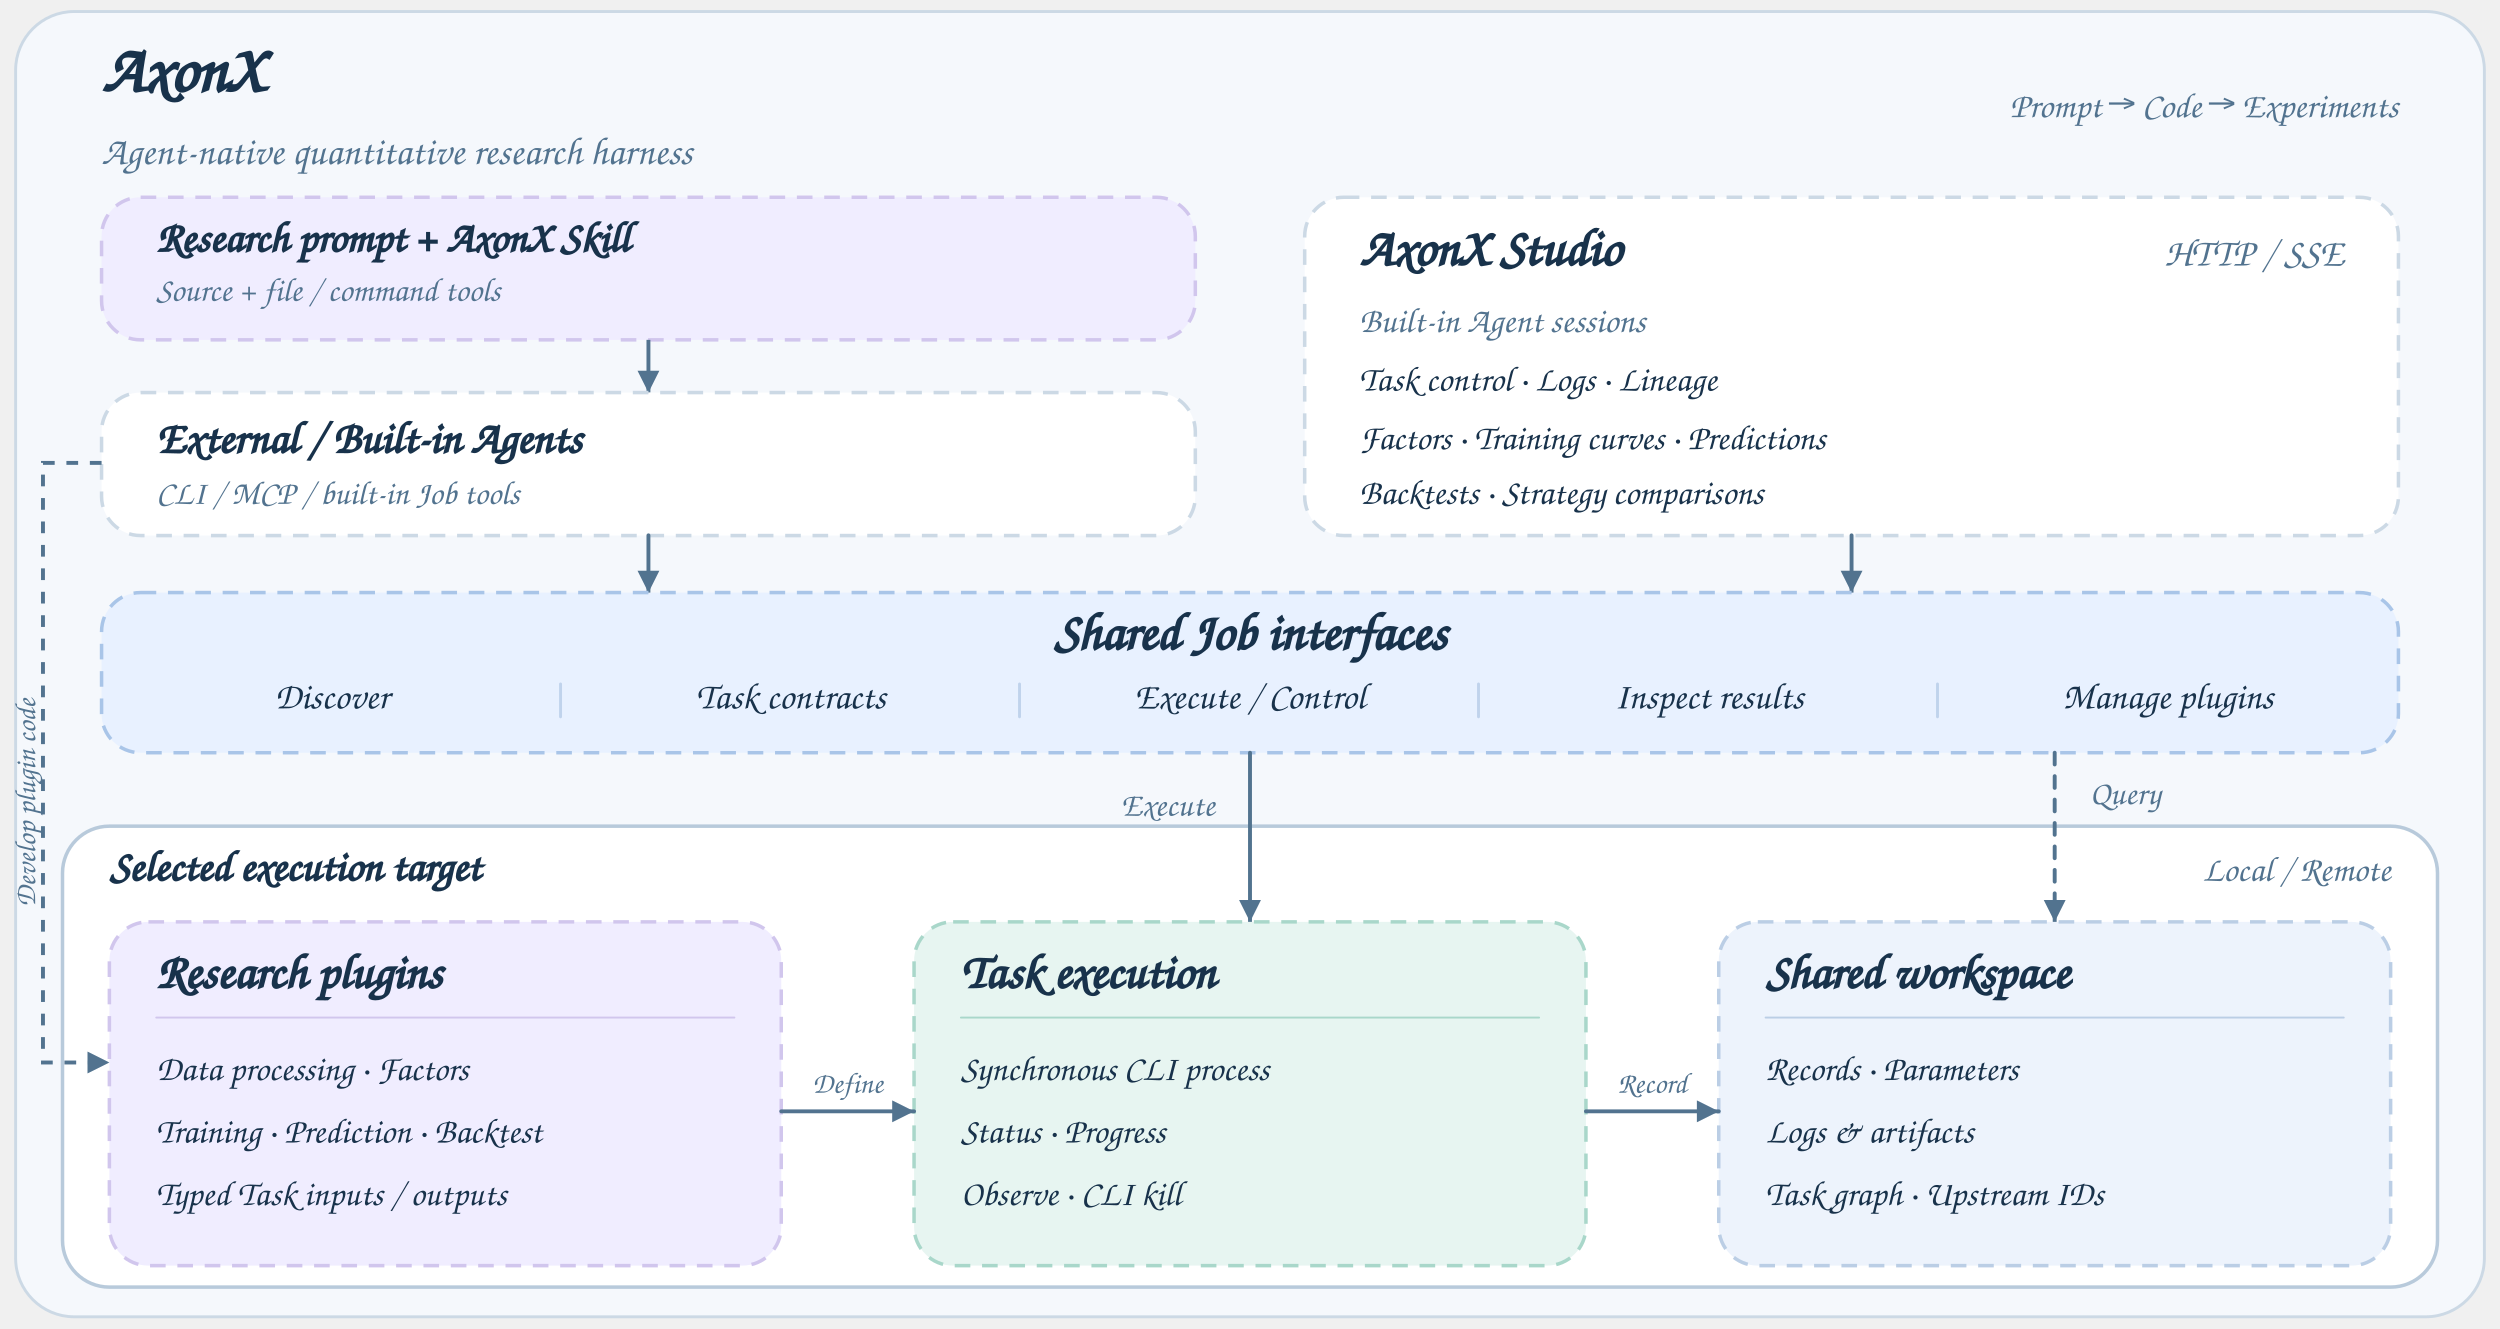
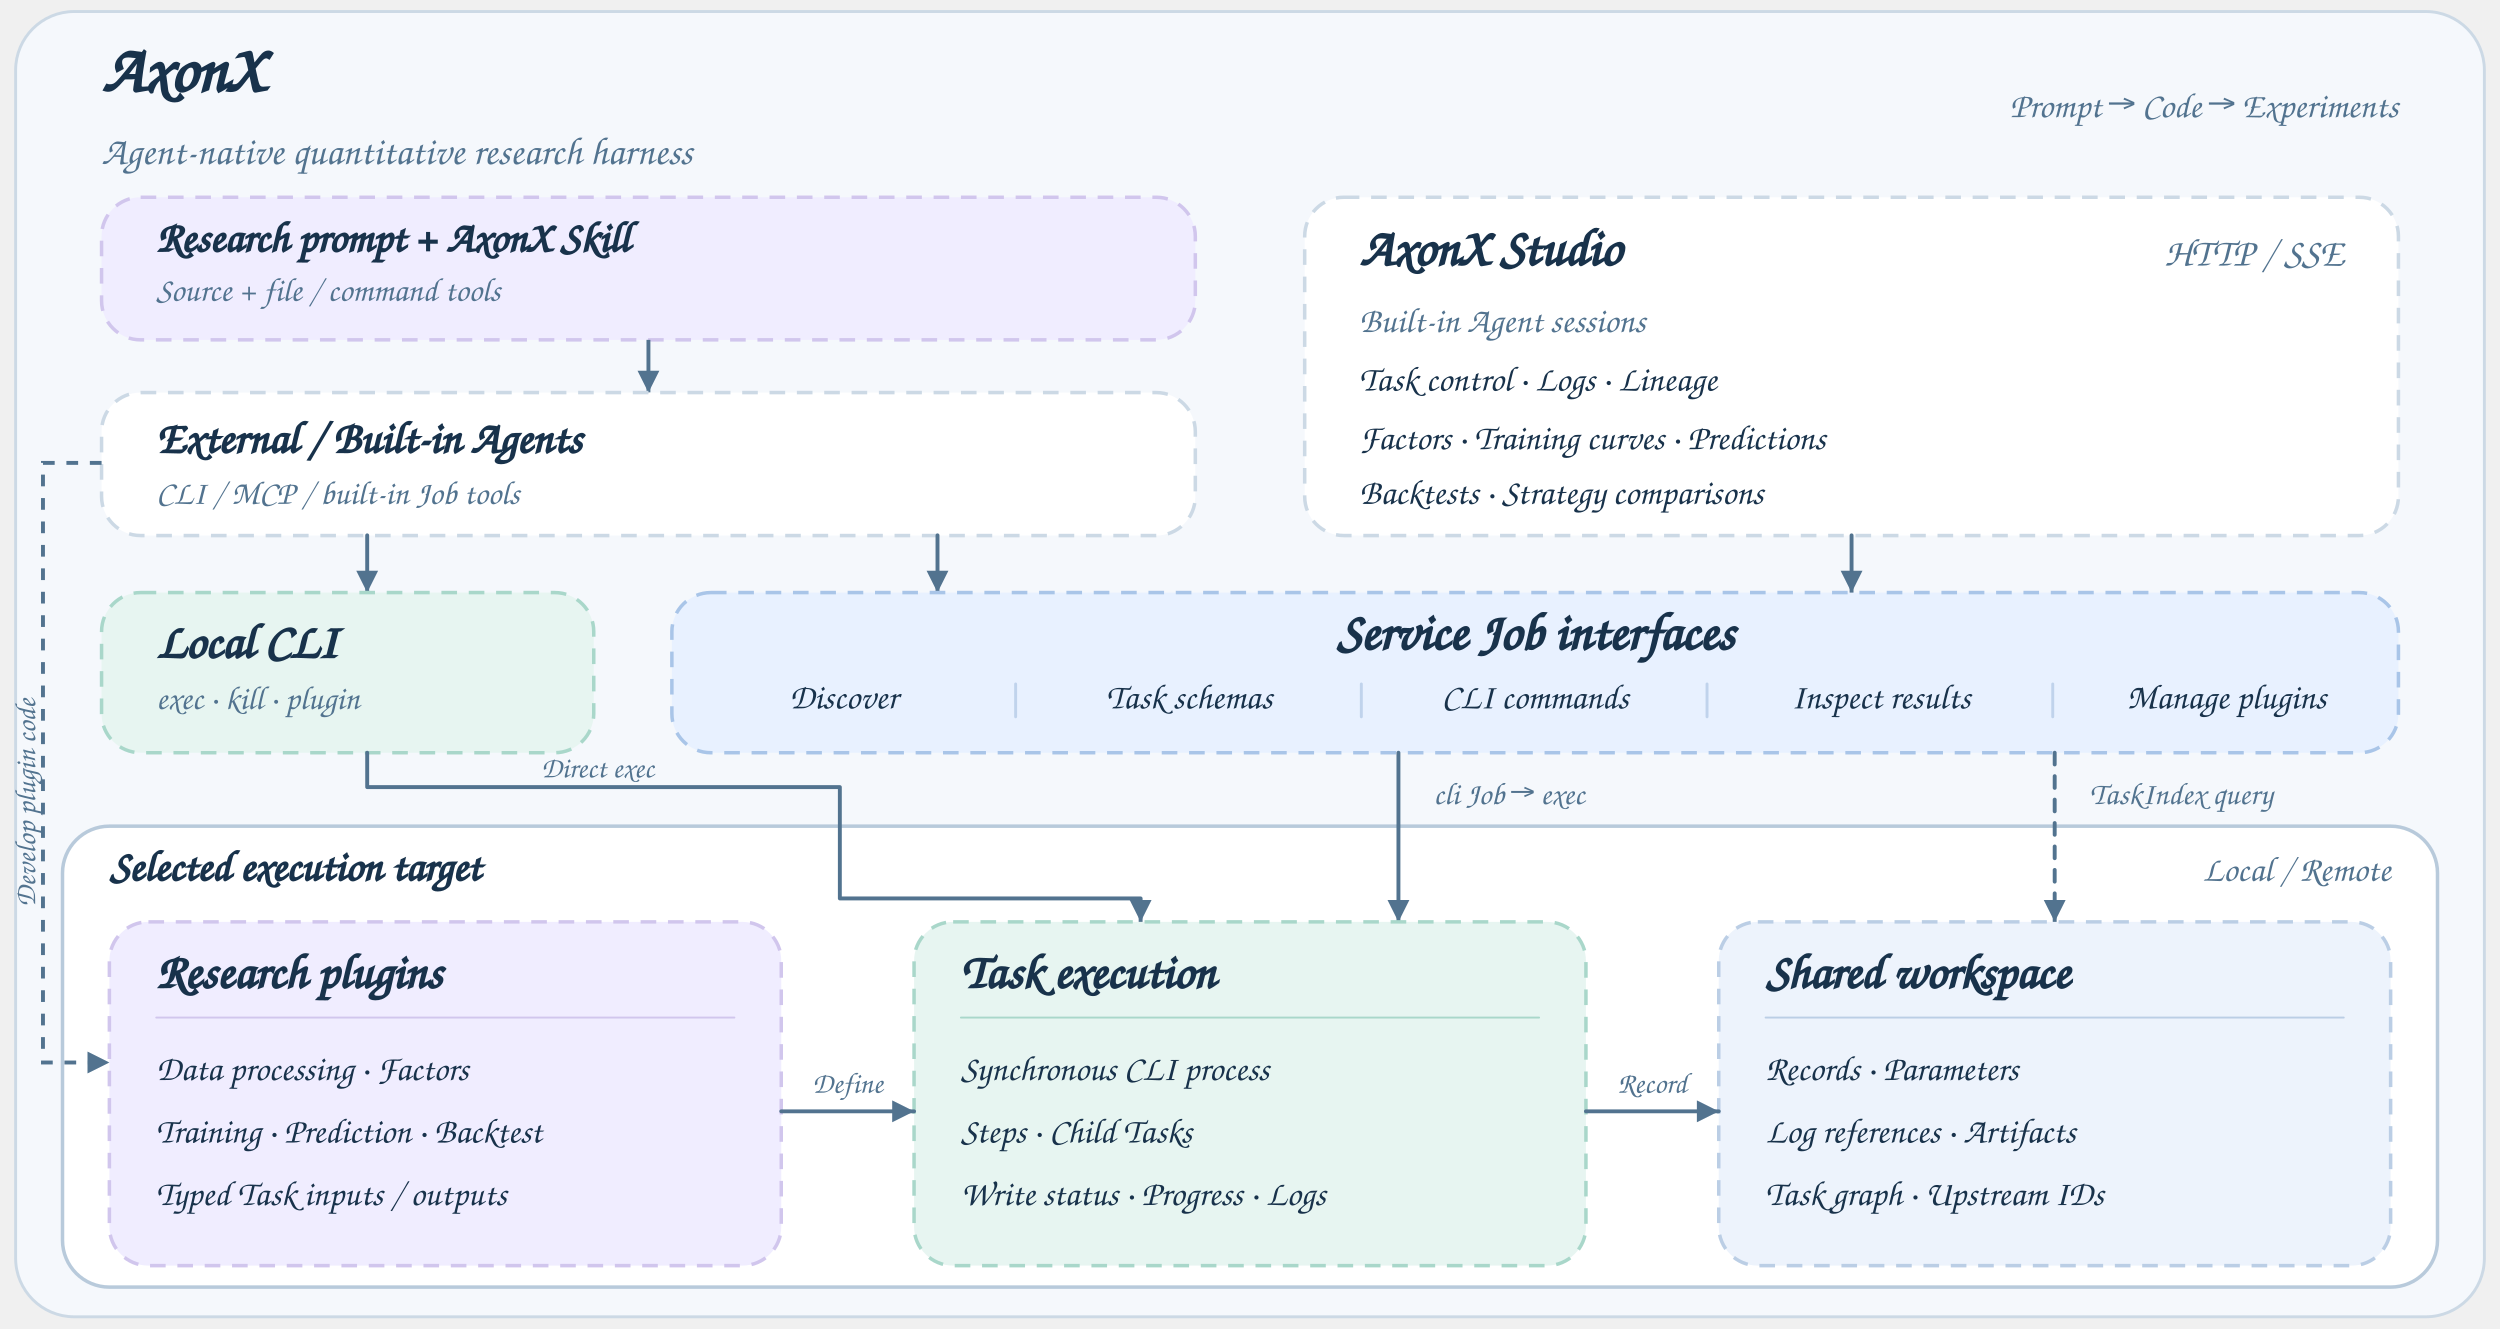
<svg xmlns="http://www.w3.org/2000/svg" width="1280" height="680" viewBox="0 0 1280 680" role="img" aria-labelledby="title desc">
  <defs>
    <marker id="arrow" viewBox="0 0 10 10" refX="9" refY="5" markerWidth="7" markerHeight="7" orient="auto">
      <path d="M 1 1 L 9 5 L 1 9 Z" fill="#52738f" />
    </marker>
  </defs>
  <rect x="8" y="5.9" width="1264" height="668.3" rx="30" fill="#f5f8fc" stroke="#ccd9e5" stroke-width="1.5" />
  <g font-family="'Comic Sans MS', 'Chalkboard SE', 'Comic Neue', cursive" fill="#18324b" data-diagram-content="true">
    <text x="52" y="47" font-size="34" font-weight="700" text-anchor="start" fill="#18324b">AxonX</text>
    <text x="52" y="84" font-size="20" font-weight="400" text-anchor="start" fill="#52738f">Agent-native quantitative research harness</text>
    <text x="1228" y="60.0" font-size="18" font-weight="400" text-anchor="end" fill="#52738f">Prompt → Code → Experiments</text>
    <rect x="52" y="101" width="560" height="73" rx="20" fill="#f0edff" stroke="#d1c6ed" stroke-width="1.8" stroke-dasharray="8 6" />
    <text x="80" y="129" font-size="22" font-weight="700">Research prompt + AxonX Skill</text>
    <text x="80" y="154" font-size="17" fill="#52738f">Source + file / command tools</text>
    <path d="M 332 174 V 201" fill="none" stroke="#52738f" stroke-width="2" marker-end="url(#arrow)" />
    <g transform="translate(0 100)">
      <rect x="52" y="101.0" width="560" height="73.2" rx="20" fill="#ffffff" stroke="#ccd9e5" stroke-width="1.8" stroke-dasharray="8 6" />
      <text x="80" y="132" font-size="23" font-weight="700" text-anchor="start" fill="#18324b">External / Built-in Agents</text>
      <text x="80" y="158" font-size="17" font-weight="400" text-anchor="start" fill="#52738f">CLI / MCP / built-in Job tools</text>
      <rect x="668" y="1" width="560" height="173.2" rx="20" fill="#ffffff" stroke="#ccd9e5" stroke-width="1.8" stroke-dasharray="8 6" />
      <text x="696" y="36" font-size="27" font-weight="700" text-anchor="start" fill="#18324b">AxonX Studio</text>
      <text x="1200" y="36" font-size="20" font-weight="400" text-anchor="end" fill="#52738f">HTTP / SSE</text>
      <text x="696" y="70" font-size="18" fill="#52738f">Built-in Agent sessions</text>
      <text x="696" y="100" font-size="18" fill="#18324b">Task control · Logs · Lineage</text>
      <text x="696" y="130" font-size="18" fill="#18324b">Factors · Training curves · Predictions</text>
      <text x="696" y="158" font-size="18" fill="#18324b">Backtests · Strategy comparisons</text>
-       <path d="M 332 174.1 V 203.4" fill="none" stroke="#52738f" stroke-width="2" stroke-linecap="round" stroke-linejoin="round" marker-end="url(#arrow)" />
+       <path d="M 188 174.1 V 203.4" fill="none" stroke="#52738f" stroke-width="2" stroke-linecap="round" stroke-linejoin="round" marker-end="url(#arrow)" />
+       <path d="M 480 174.1 V 203.4" fill="none" stroke="#52738f" stroke-width="2" stroke-linecap="round" stroke-linejoin="round" marker-end="url(#arrow)" />
      <path d="M 948 174.1 V 203.4" fill="none" stroke="#52738f" stroke-width="2" stroke-linecap="round" stroke-linejoin="round" marker-end="url(#arrow)" />
-       <rect x="52" y="203.4" width="1176" height="82.0" rx="20" fill="#e8f1ff" stroke="#a9c5e8" stroke-width="1.8" stroke-dasharray="8 6" />
-       <text x="640" y="232.7" font-size="27" font-weight="700" text-anchor="middle" fill="#18324b">Shared Job interfaces</text>
-       <text x="170" y="262.7" font-size="19" font-weight="400" text-anchor="middle" fill="#18324b">Discover</text>
-       <path d="M 287 250.2 v 16.8" fill="none" stroke="#c0d3ec" stroke-width="1.5" stroke-linecap="round" stroke-linejoin="round" />
-       <text x="405" y="262.7" font-size="19" font-weight="400" text-anchor="middle" fill="#18324b">Task contracts</text>
-       <path d="M 522 250.2 v 16.8" fill="none" stroke="#c0d3ec" stroke-width="1.5" stroke-linecap="round" stroke-linejoin="round" />
-       <text x="640" y="262.7" font-size="19" font-weight="400" text-anchor="middle" fill="#18324b">Execute / Control</text>
-       <path d="M 757 250.2 v 16.8" fill="none" stroke="#c0d3ec" stroke-width="1.5" stroke-linecap="round" stroke-linejoin="round" />
-       <text x="875" y="262.7" font-size="19" font-weight="400" text-anchor="middle" fill="#18324b">Inspect results</text>
-       <path d="M 992 250.2 v 16.8" fill="none" stroke="#c0d3ec" stroke-width="1.5" stroke-linecap="round" stroke-linejoin="round" />
-       <text x="1110" y="262.7" font-size="19" font-weight="400" text-anchor="middle" fill="#18324b">Manage plugins</text>
+       <rect x="52" y="203.4" width="252" height="82" rx="20" fill="#e7f5f1" stroke="#a9d7ca" stroke-width="1.8" stroke-dasharray="8 6" />
+       <text x="80" y="237" font-size="25" font-weight="700">Local CLI</text>
+       <text x="80" y="263" font-size="17" fill="#52738f">exec · kill · plugin</text>
+       <rect x="344" y="203.4" width="884" height="82" rx="20" fill="#e8f1ff" stroke="#a9c5e8" stroke-width="1.8" stroke-dasharray="8 6" />
+       <text x="786" y="232.7" font-size="27" font-weight="700" text-anchor="middle" fill="#18324b">Service Job interfaces</text>
+       <text x="432" y="262.7" font-size="18" font-weight="400" text-anchor="middle" fill="#18324b">Discover</text>
+       <path d="M 520 250.2 v 16.8" fill="none" stroke="#c0d3ec" stroke-width="1.5" stroke-linecap="round" stroke-linejoin="round" />
+       <text x="609" y="262.7" font-size="18" font-weight="400" text-anchor="middle" fill="#18324b">Task schemas</text>
+       <path d="M 697 250.2 v 16.8" fill="none" stroke="#c0d3ec" stroke-width="1.5" stroke-linecap="round" stroke-linejoin="round" />
+       <text x="786" y="262.7" font-size="18" font-weight="400" text-anchor="middle" fill="#18324b">CLI commands</text>
+       <path d="M 874 250.2 v 16.8" fill="none" stroke="#c0d3ec" stroke-width="1.5" stroke-linecap="round" stroke-linejoin="round" />
+       <text x="963" y="262.7" font-size="18" font-weight="400" text-anchor="middle" fill="#18324b">Inspect results</text>
+       <path d="M 1051 250.2 v 16.8" fill="none" stroke="#c0d3ec" stroke-width="1.5" stroke-linecap="round" stroke-linejoin="round" />
+       <text x="1140" y="262.7" font-size="18" font-weight="400" text-anchor="middle" fill="#18324b">Manage plugins</text>
      <rect x="32" y="323" width="1216" height="236" rx="24" fill="#ffffff" stroke="#b8cadb" stroke-width="1.8" />
      <text x="56" y="351" font-size="22" font-weight="700" text-anchor="start" fill="#18324b">Selected execution target</text>
      <text x="1224" y="351" font-size="18" font-weight="400" text-anchor="end" fill="#52738f">Local / Remote</text>
-       <path d="M 640 285.4 V 372" fill="none" stroke="#52738f" stroke-width="2" stroke-linecap="round" stroke-linejoin="round" marker-end="url(#arrow)" />
-       <text x="622" y="317.6" font-size="17" font-weight="400" text-anchor="end" fill="#52738f">Execute</text>
+       <path d="M 188 285.4 V 303 H 430 V 360 H 584 V 372" fill="none" stroke="#52738f" stroke-width="2" stroke-linecap="round" stroke-linejoin="round" marker-end="url(#arrow)" />
+       <text x="306" y="298" font-size="15" font-weight="400" text-anchor="middle" fill="#52738f">Direct exec</text>
+       <path d="M 716 285.4 V 372" fill="none" stroke="#52738f" stroke-width="2" stroke-linecap="round" stroke-linejoin="round" marker-end="url(#arrow)" />
+       <text x="734" y="311.7" font-size="16" font-weight="400" text-anchor="start" fill="#52738f">cli Job → exec</text>
      <path d="M 1052 285.4 V 372" fill="none" stroke="#52738f" stroke-width="2" stroke-linecap="round" stroke-linejoin="round" stroke-dasharray="6 6" marker-end="url(#arrow)" />
-       <text x="1070" y="311.7" font-size="17" font-weight="400" text-anchor="start" fill="#52738f">Query</text>
+       <text x="1070" y="311.7" font-size="16" font-weight="400" text-anchor="start" fill="#52738f">TaskIndex query</text>
      <rect x="56" y="372" width="344" height="176" rx="20" fill="#f0edff" stroke="#d1c6ed" stroke-width="1.8" stroke-dasharray="8 6" />
      <text x="80" y="406" font-size="25" font-weight="700" text-anchor="start" fill="#18324b">Research plugins</text>
      <path d="M 80 421 H 376" fill="none" stroke="#d1c6ed" stroke-width="1" stroke-linecap="round" stroke-linejoin="round" />
      <text x="80" y="453" font-size="18" font-weight="400" text-anchor="start" fill="#18324b">Data processing · Factors</text>
      <text x="80" y="485" font-size="18" font-weight="400" text-anchor="start" fill="#18324b">Training · Prediction · Backtest</text>
      <text x="80" y="517" font-size="18" font-weight="400" text-anchor="start" fill="#18324b">Typed Task inputs / outputs</text>
      <rect x="468" y="372" width="344" height="176" rx="20" fill="#e7f5f1" stroke="#a9d7ca" stroke-width="1.8" stroke-dasharray="8 6" />
      <text x="492" y="406" font-size="25" font-weight="700" text-anchor="start" fill="#18324b">Task execution</text>
      <path d="M 492 421 H 788" fill="none" stroke="#a9d7ca" stroke-width="1" stroke-linecap="round" stroke-linejoin="round" />
      <text x="492" y="453" font-size="18" font-weight="400" text-anchor="start" fill="#18324b">Synchronous CLI process</text>
-       <text x="492" y="485" font-size="18" font-weight="400" text-anchor="start" fill="#18324b">Status · Progress</text>
-       <text x="492" y="517" font-size="18" font-weight="400" text-anchor="start" fill="#18324b">Observe · CLI kill</text>
+       <text x="492" y="485" font-size="18" font-weight="400" text-anchor="start" fill="#18324b">Steps · Child Tasks</text>
+       <text x="492" y="517" font-size="18" font-weight="400" text-anchor="start" fill="#18324b">Write status · Progress · Logs</text>
      <rect x="880" y="372" width="344" height="176" rx="20" fill="#edf3fc" stroke="#bbcee5" stroke-width="1.8" stroke-dasharray="8 6" />
      <text x="904" y="406" font-size="25" font-weight="700" text-anchor="start" fill="#18324b">Shared workspace</text>
      <path d="M 904 421 H 1200" fill="none" stroke="#bbcee5" stroke-width="1" stroke-linecap="round" stroke-linejoin="round" />
      <text x="904" y="453" font-size="18" font-weight="400" text-anchor="start" fill="#18324b">Records · Parameters</text>
-       <text x="904" y="485" font-size="18" font-weight="400" text-anchor="start" fill="#18324b">Logs &amp; artifacts</text>
+       <text x="904" y="485" font-size="18" font-weight="400" text-anchor="start" fill="#18324b">Log references · Artifacts</text>
      <text x="904" y="517" font-size="18" font-weight="400" text-anchor="start" fill="#18324b">Task graph · Upstream IDs</text>
      <path d="M 400 469 H 468" fill="none" stroke="#52738f" stroke-width="2" stroke-linecap="round" stroke-linejoin="round" marker-end="url(#arrow)" />
      <text x="434" y="459.5" font-size="15" font-weight="400" text-anchor="middle" fill="#52738f">Define</text>
      <path d="M 812 469 H 880" fill="none" stroke="#52738f" stroke-width="2" stroke-linecap="round" stroke-linejoin="round" marker-end="url(#arrow)" />
      <text x="846" y="459.5" font-size="15" font-weight="400" text-anchor="middle" fill="#52738f">Record</text>
    </g>
    <path d="M 52 237 H 22 V 544 H 56" fill="none" stroke="#52738f" stroke-width="2" stroke-dasharray="6 6" marker-end="url(#arrow)" />
    <text x="18" y="411" font-size="15" fill="#52738f" text-anchor="middle" transform="rotate(-90 18 411)">Develop plugin code</text>
  </g>
</svg>
